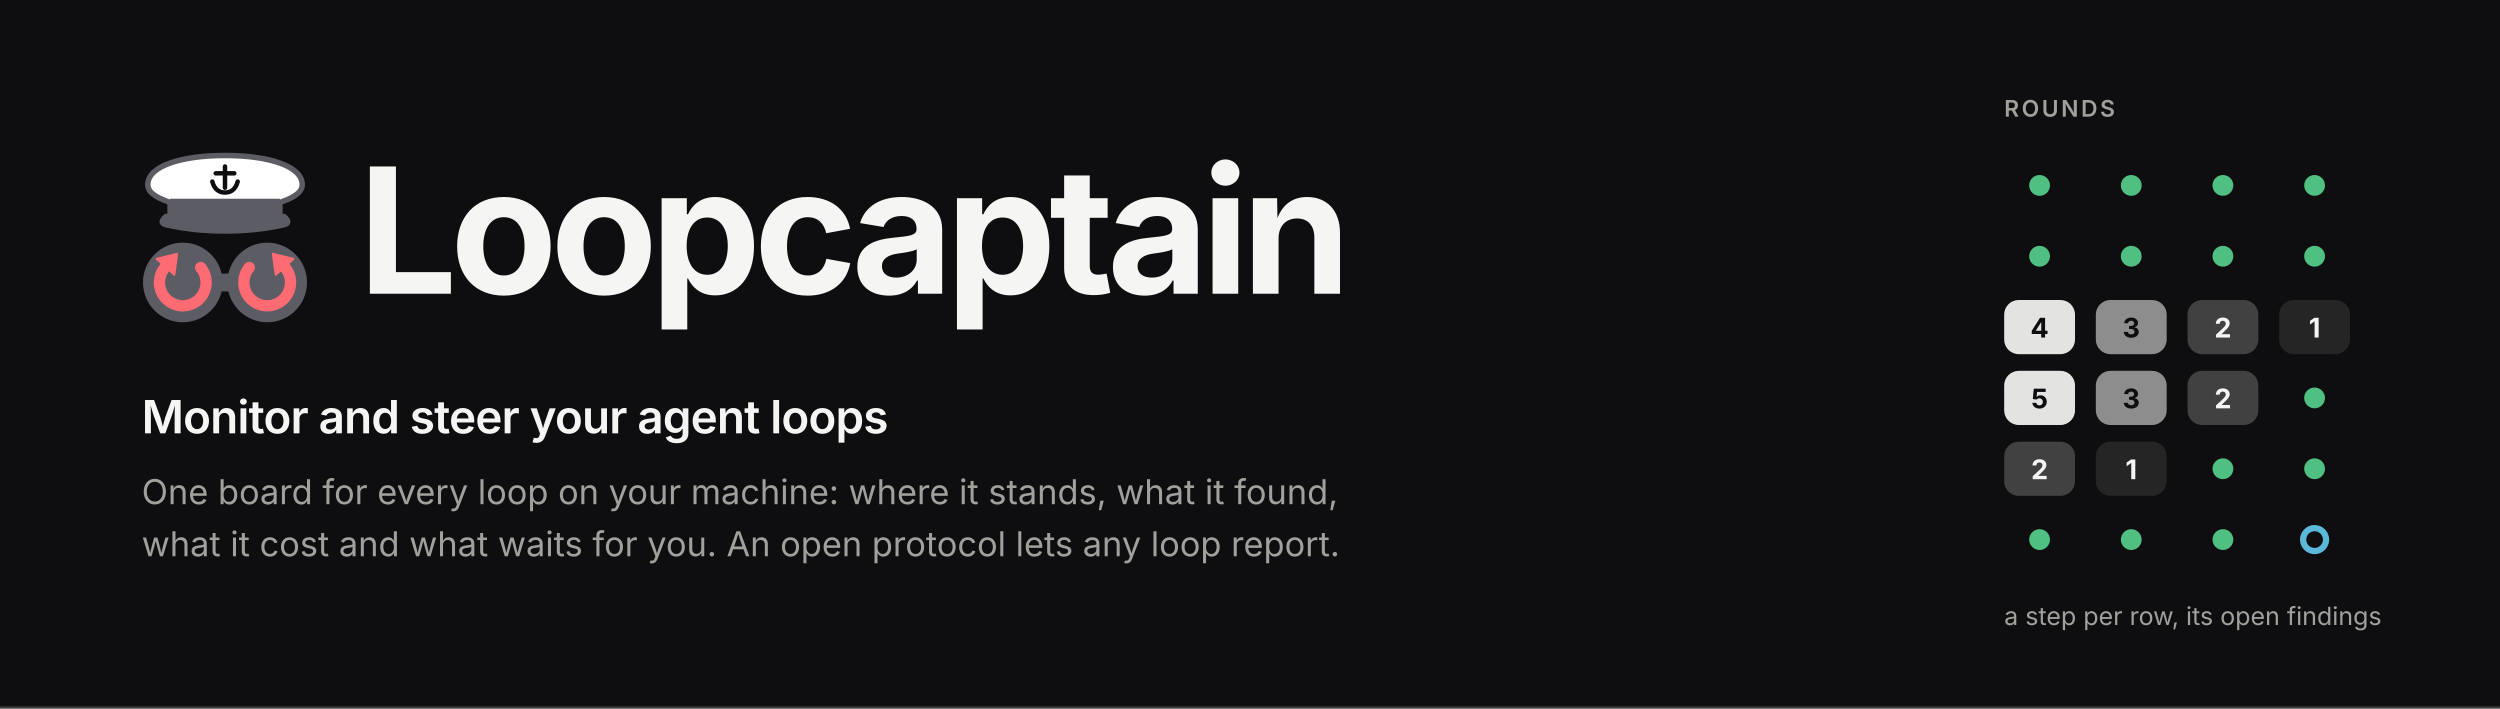
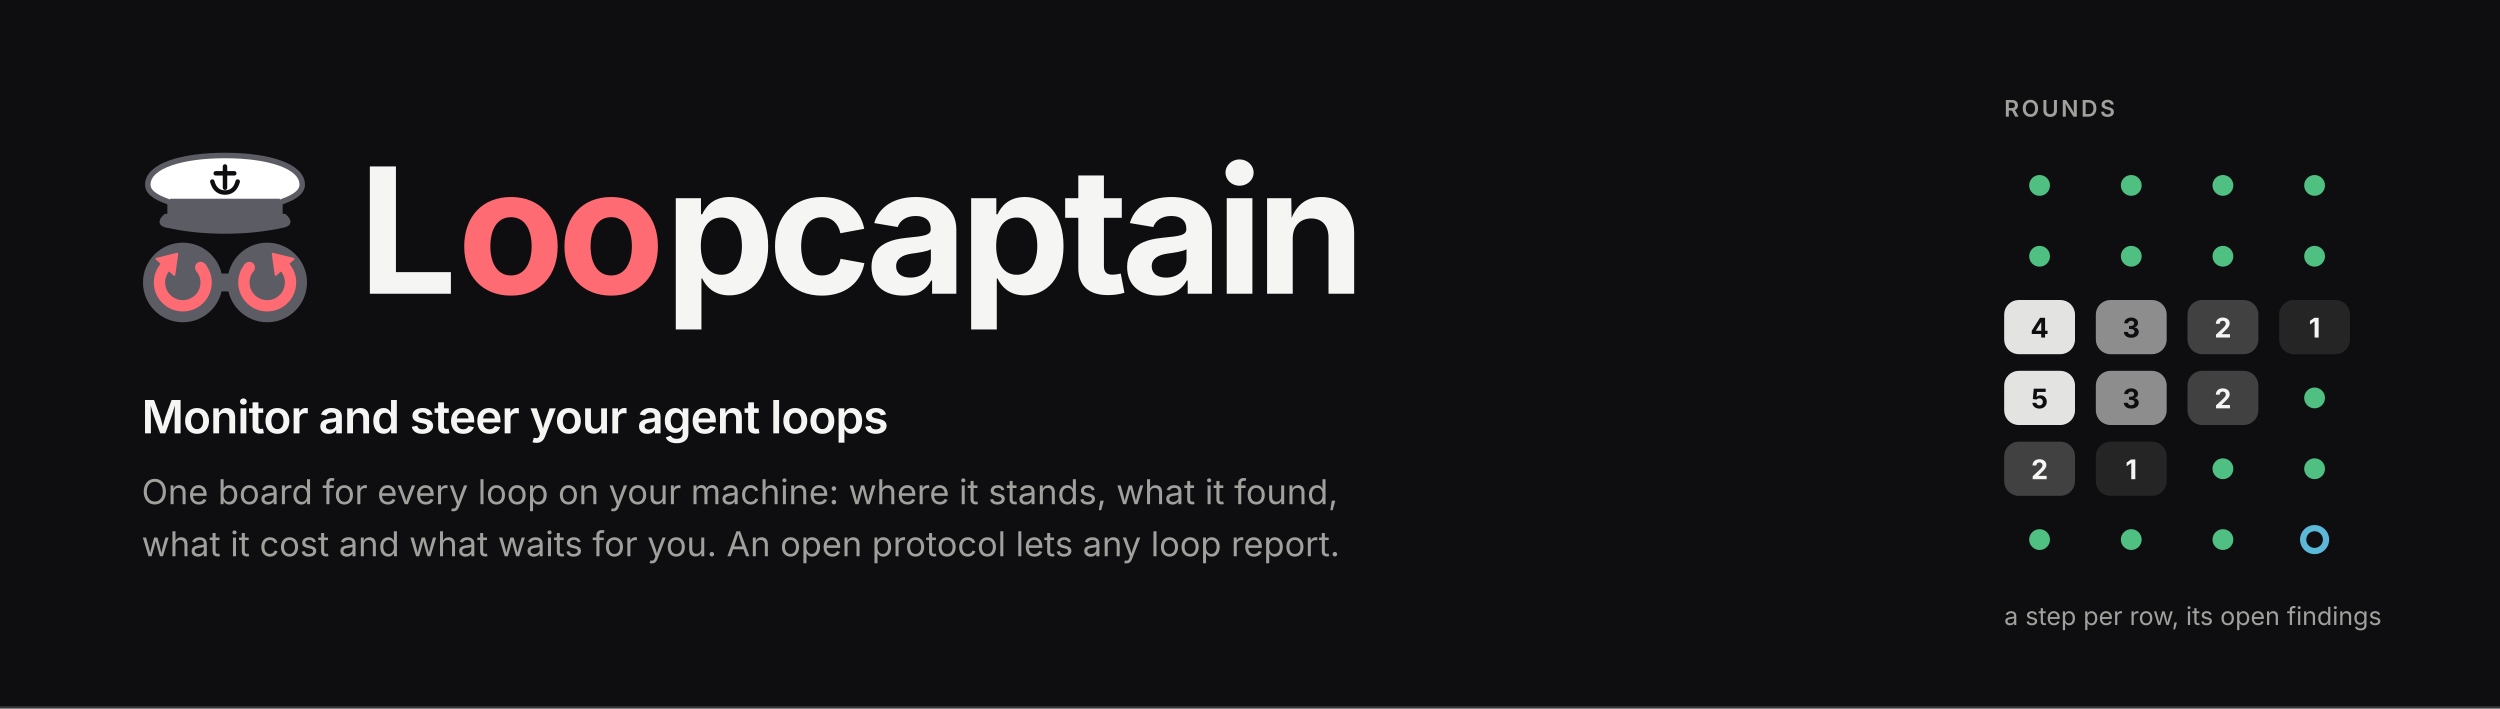
<svg xmlns="http://www.w3.org/2000/svg" width="1200" height="340" viewBox="0 0 1200 340" role="img" aria-label="Loopcaptain: monitor and steer your agent loops from one local board. An open protocol lets any loop report to it.">
  <rect width="1200" height="340" fill="#0E0E10" />
  <rect y="339" width="1200" height="1" fill="#38383A" />
  <g transform="translate(66 72) scale(1.3125)">
    <style>
    .lc-ink { fill: #0E0E10; } .lc-line { stroke: #0E0E10; } .lc-crown { fill: #FFFFFF; stroke: #0E0E10; }
    .lc-loop { fill: #FF000D; stroke: #FF000D; } .lc-arc { fill: none; stroke: #FF000D; }

      .lc-ink { fill: #5C5C64; } .lc-crown { stroke: #5C5C64; }
      .lc-loop { fill: #FF6B73; stroke: #FF6B73; } .lc-arc { stroke: #FF6B73; }
    </style>
    <g transform="translate(32 32) scale(1.255) translate(-32 -30.9)">
      <g transform="translate(0 3)">
        <path class="lc-crown" stroke-width="1.6" d="M9.5 12.5C9.5 7 19.5 4 32 4s22.5 3 22.5 8.5c0 2.8-3.8 4.2-6.5 5.2V21H16v-3.3c-2.7-1-6.5-2.4-6.5-5.2z" />
        <rect class="lc-ink" x="16" y="16.6" width="32" height="4.4" />
        <path class="lc-line" fill="none" stroke-width="1.3" stroke-linecap="round" d="M32 7.2v6.2M29.3 9.2h5.4M28.3 11.6c.6 2.3 2 3.2 3.7 3.2s3.1-.9 3.7-3.2" />
        <path class="lc-ink" d="M14.5 21h35c2 1.5 2.3 3.4-.3 4-5.4 1.2-11 1.8-17.2 1.8s-11.8-.6-17.2-1.8c-2.6-.6-2.3-2.5-.3-4z" />
      </g>
      <rect class="lc-ink" x="28" y="41.4" width="8" height="5.2" rx="1.5" />
      <circle class="lc-ink" cx="19.7" cy="44" r="11.6" />
      <path class="lc-arc" stroke-width="3.3" d="M24.91 39.63A6.8 6.8 0 1 1 14.65 39.45" />
      <circle class="lc-loop" cx="24.91" cy="39.63" r="1.65" stroke-width="0" />
      <path class="lc-loop" stroke-width=".6" stroke-linejoin="round" d="M18.07 35.65L12.07 37.13L17.22 41.77z" />
      <circle class="lc-ink" cx="44.3" cy="44" r="11.6" />
      <path class="lc-arc" stroke-width="3.3" d="M39.09 39.63A6.8 6.8 0 1 0 49.35 39.45" />
      <circle class="lc-loop" cx="39.09" cy="39.63" r="1.65" stroke-width="0" />
      <path class="lc-loop" stroke-width=".6" stroke-linejoin="round" d="M45.93 35.65L51.93 37.13L46.78 41.77z" />
    </g>
  </g>
  <g font-family="Inter Tight, Inter, ui-sans-serif, -apple-system, Segoe UI, Helvetica, Arial, sans-serif">
-     <text x="172" y="141" font-size="84" font-weight="700" fill="#F5F5F3" letter-spacing="-3.4">Loopcaptain</text>
+     <text x="172" y="141" font-size="84" font-weight="700" fill="#F5F5F3" letter-spacing="-3.4">L<tspan fill="#FF6B73">oo</tspan>pcaptain</text>
    <text x="68" y="208" font-size="22" font-weight="600" fill="#F5F5F3" letter-spacing="-0.4">Monitor and steer your agent loops</text>
    <text x="68" y="242" font-size="16.5" font-weight="400" fill="#A0A09C">One board for every loop on your machine: where it stands, what it found,</text>
    <text x="68" y="267" font-size="16.5" font-weight="400" fill="#A0A09C">what it cost and what waits for you. An open protocol lets any loop report.</text>
    <text x="962" y="56" font-size="11" font-weight="600" fill="#A0A09C" letter-spacing="1.2">ROUNDS</text>
    <text x="962" y="300" font-size="12" font-weight="400" fill="#A0A09C">a step per row, its open findings</text>
  </g>
  <circle cx="979" cy="89" r="5" fill="#4FBF82" />
  <circle cx="1023" cy="89" r="5" fill="#4FBF82" />
  <circle cx="1067" cy="89" r="5" fill="#4FBF82" />
  <circle cx="1111" cy="89" r="5" fill="#4FBF82" />
  <circle cx="979" cy="123" r="5" fill="#4FBF82" />
  <circle cx="1023" cy="123" r="5" fill="#4FBF82" />
  <circle cx="1067" cy="123" r="5" fill="#4FBF82" />
  <circle cx="1111" cy="123" r="5" fill="#4FBF82" />
  <rect x="962" y="144" width="34" height="26" rx="7" fill="#F5F5F3" fill-opacity="0.92" />
  <text x="979" y="162" font-size="13" font-weight="700" text-anchor="middle" fill="#0E0E10" font-family="Inter Tight, Inter, ui-sans-serif, -apple-system, Segoe UI, Helvetica, Arial, sans-serif">4</text>
  <rect x="1006" y="144" width="34" height="26" rx="7" fill="#F5F5F3" fill-opacity="0.55" />
  <text x="1023" y="162" font-size="13" font-weight="700" text-anchor="middle" fill="#0E0E10" font-family="Inter Tight, Inter, ui-sans-serif, -apple-system, Segoe UI, Helvetica, Arial, sans-serif">3</text>
  <rect x="1050" y="144" width="34" height="26" rx="7" fill="#F5F5F3" fill-opacity="0.22" />
  <text x="1067" y="162" font-size="13" font-weight="700" text-anchor="middle" fill="#F5F5F3" font-family="Inter Tight, Inter, ui-sans-serif, -apple-system, Segoe UI, Helvetica, Arial, sans-serif">2</text>
  <rect x="1094" y="144" width="34" height="26" rx="7" fill="#F5F5F3" fill-opacity="0.1" />
  <text x="1111" y="162" font-size="13" font-weight="700" text-anchor="middle" fill="#F5F5F3" font-family="Inter Tight, Inter, ui-sans-serif, -apple-system, Segoe UI, Helvetica, Arial, sans-serif">1</text>
  <rect x="962" y="178" width="34" height="26" rx="7" fill="#F5F5F3" fill-opacity="0.92" />
  <text x="979" y="196" font-size="13" font-weight="700" text-anchor="middle" fill="#0E0E10" font-family="Inter Tight, Inter, ui-sans-serif, -apple-system, Segoe UI, Helvetica, Arial, sans-serif">5</text>
  <rect x="1006" y="178" width="34" height="26" rx="7" fill="#F5F5F3" fill-opacity="0.55" />
  <text x="1023" y="196" font-size="13" font-weight="700" text-anchor="middle" fill="#0E0E10" font-family="Inter Tight, Inter, ui-sans-serif, -apple-system, Segoe UI, Helvetica, Arial, sans-serif">3</text>
  <rect x="1050" y="178" width="34" height="26" rx="7" fill="#F5F5F3" fill-opacity="0.22" />
  <text x="1067" y="196" font-size="13" font-weight="700" text-anchor="middle" fill="#F5F5F3" font-family="Inter Tight, Inter, ui-sans-serif, -apple-system, Segoe UI, Helvetica, Arial, sans-serif">2</text>
  <circle cx="1111" cy="191" r="5" fill="#4FBF82" />
  <rect x="962" y="212" width="34" height="26" rx="7" fill="#F5F5F3" fill-opacity="0.22" />
  <text x="979" y="230" font-size="13" font-weight="700" text-anchor="middle" fill="#F5F5F3" font-family="Inter Tight, Inter, ui-sans-serif, -apple-system, Segoe UI, Helvetica, Arial, sans-serif">2</text>
  <rect x="1006" y="212" width="34" height="26" rx="7" fill="#F5F5F3" fill-opacity="0.1" />
  <text x="1023" y="230" font-size="13" font-weight="700" text-anchor="middle" fill="#F5F5F3" font-family="Inter Tight, Inter, ui-sans-serif, -apple-system, Segoe UI, Helvetica, Arial, sans-serif">1</text>
  <circle cx="1067" cy="225" r="5" fill="#4FBF82" />
  <circle cx="1111" cy="225" r="5" fill="#4FBF82" />
  <circle cx="979" cy="259" r="5" fill="#4FBF82" />
  <circle cx="1023" cy="259" r="5" fill="#4FBF82" />
  <circle cx="1067" cy="259" r="5" fill="#4FBF82" />
  <circle cx="1111" cy="259" r="5.5" fill="none" stroke="#5BB8D8" stroke-width="3" />
</svg>
